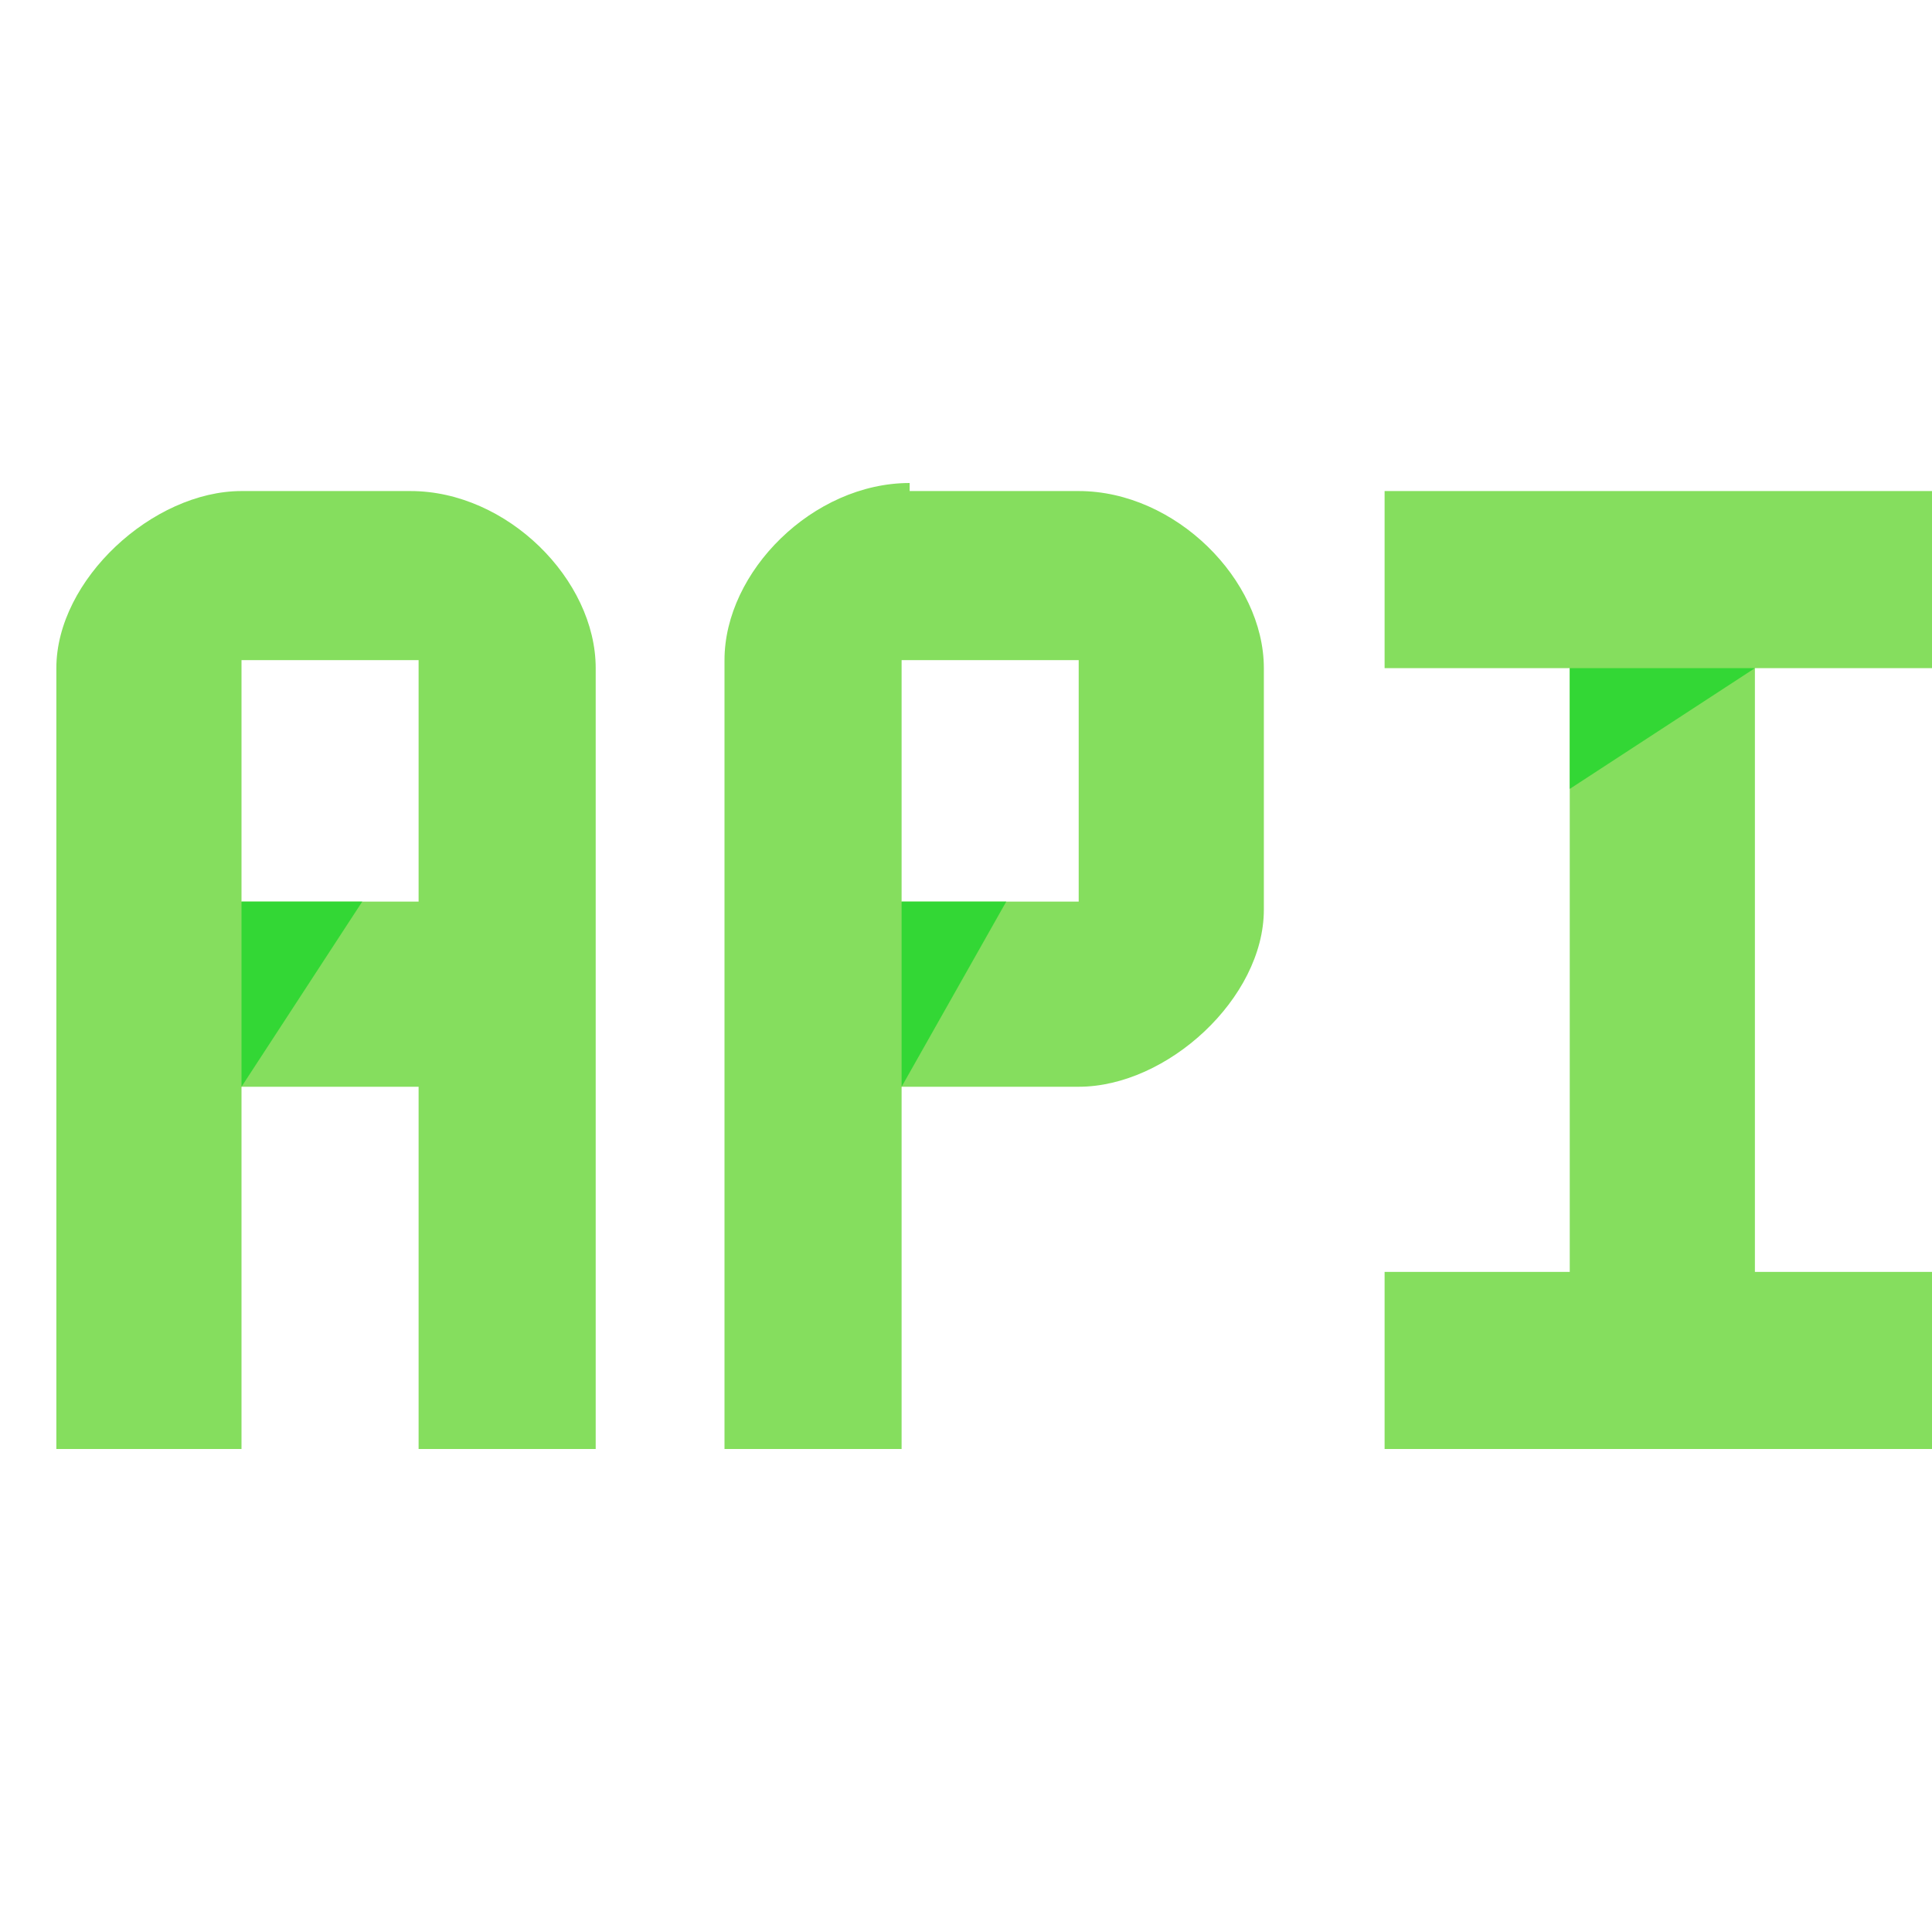
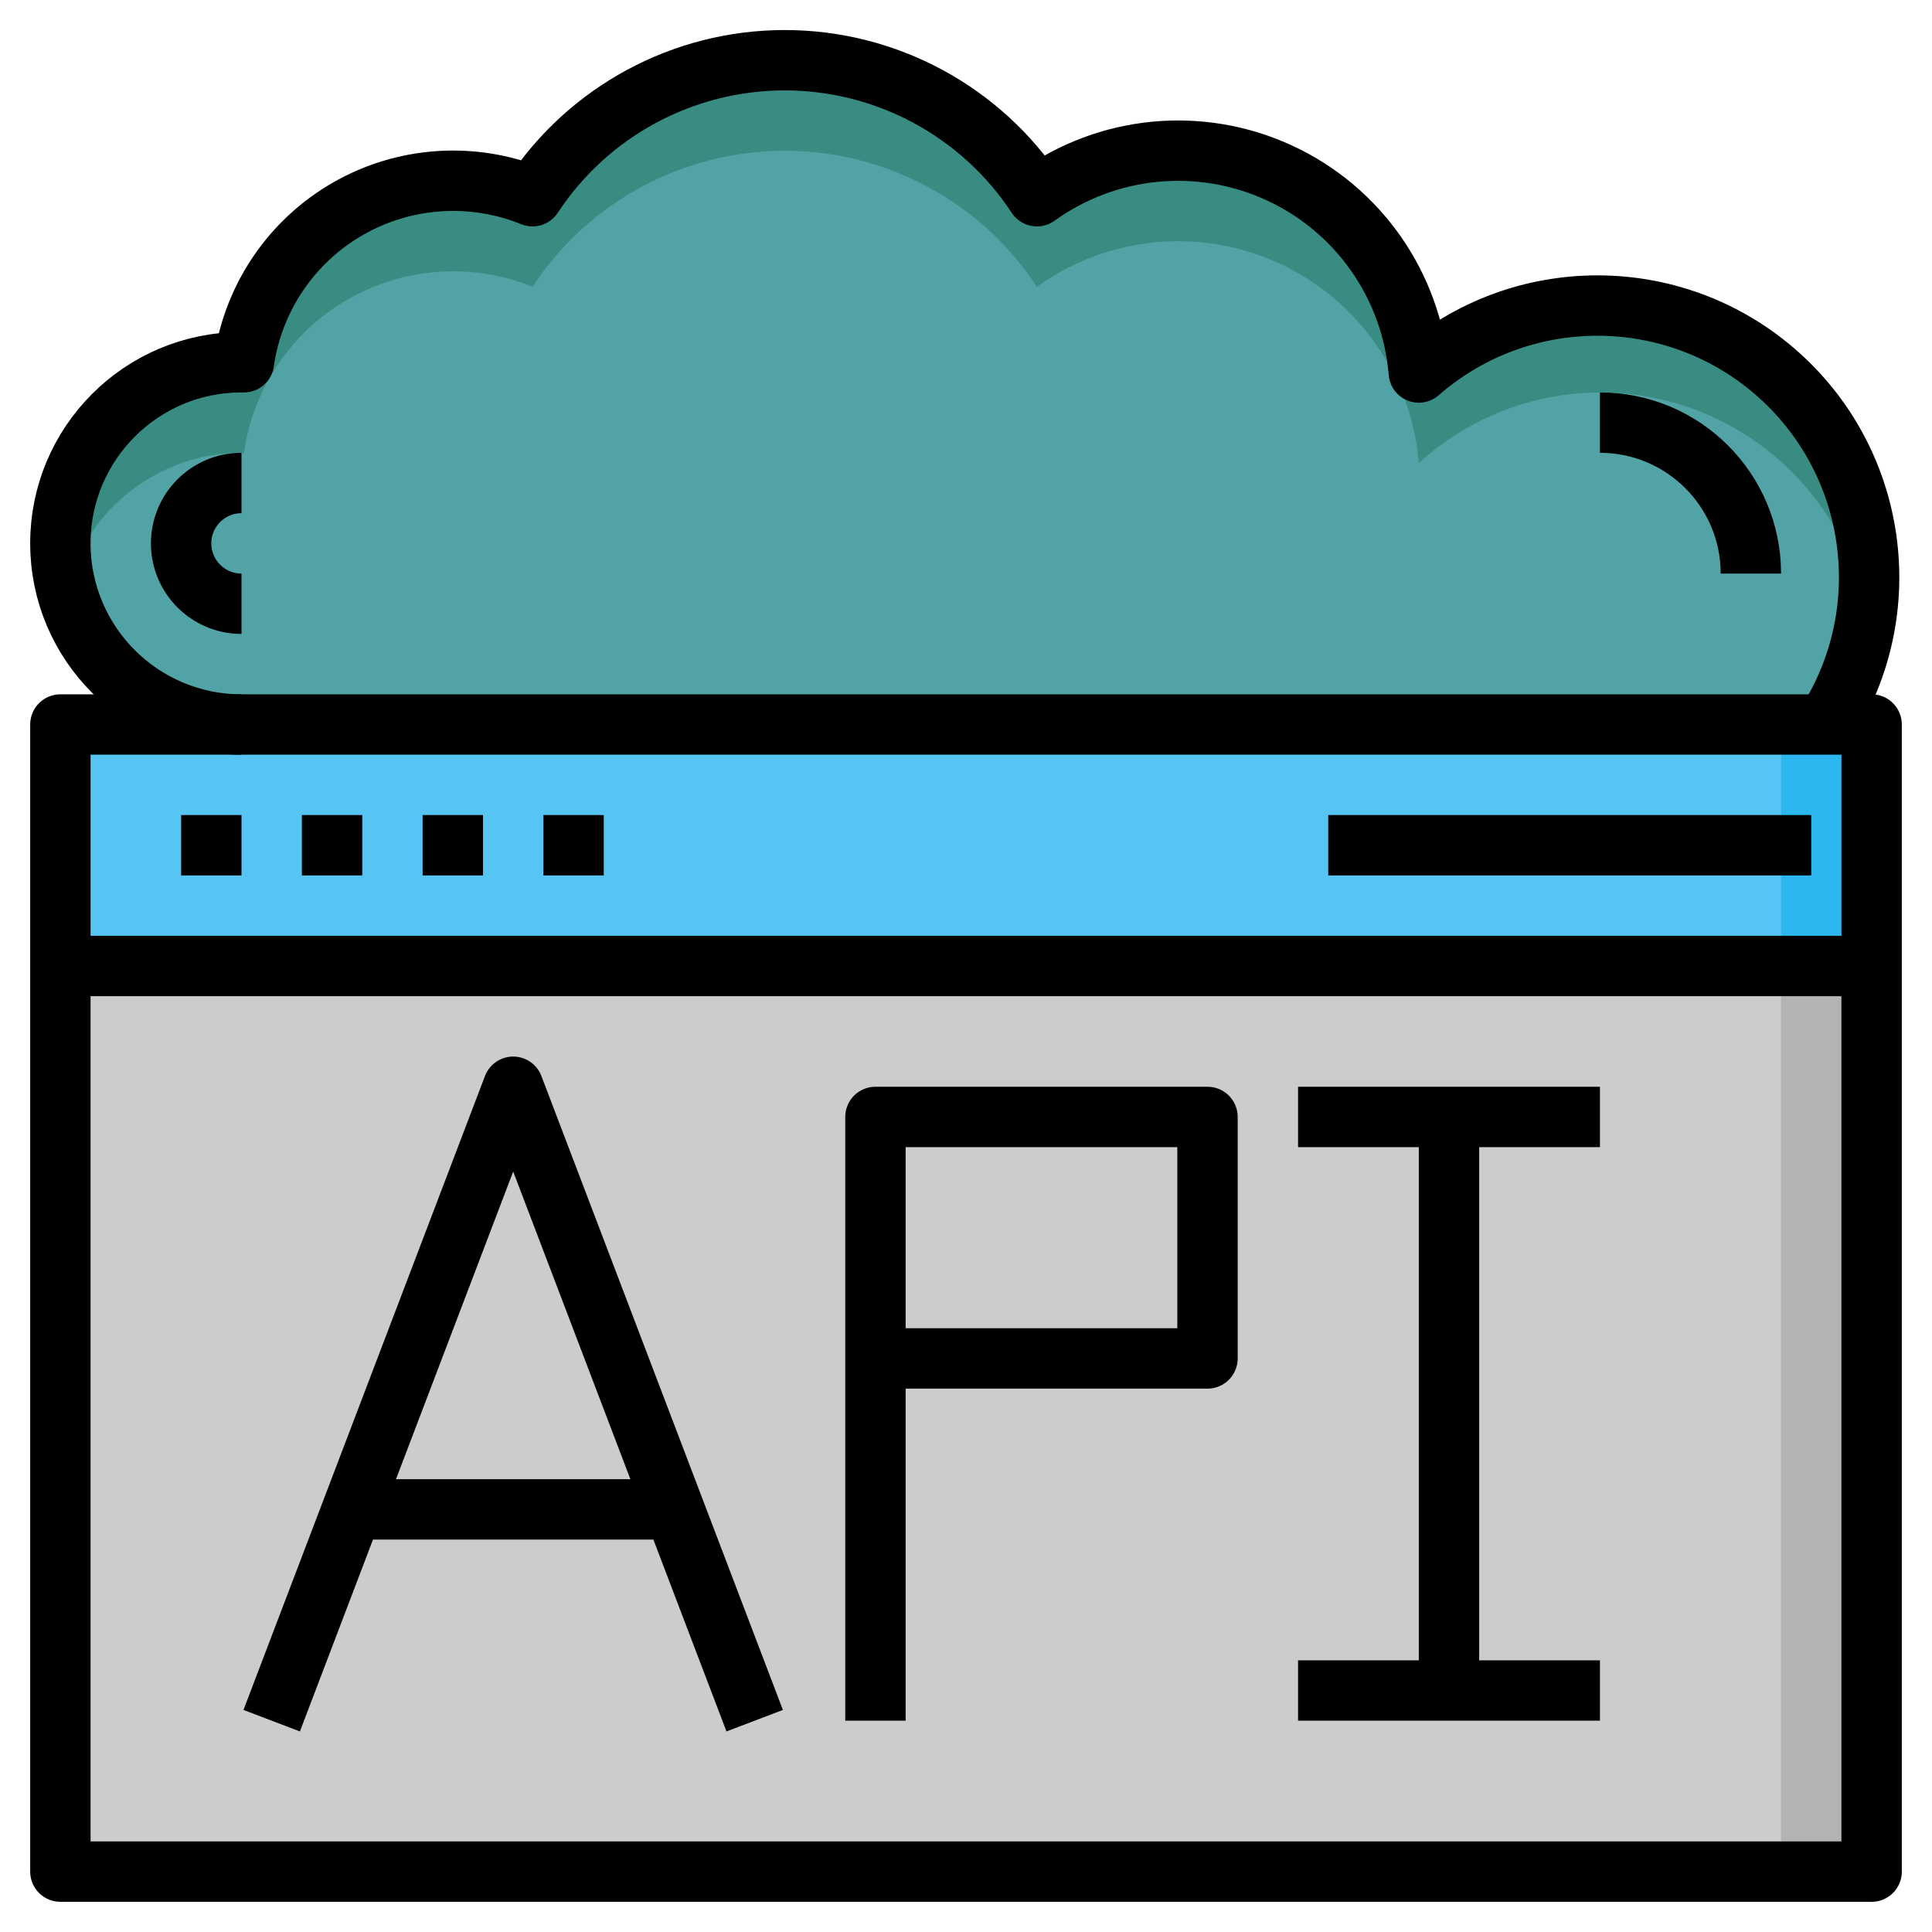
- <svg xmlns="http://www.w3.org/2000/svg" version="1.1" baseProfile="tiny" id="Layer_1" width="800px" height="800px" viewBox="0 0 24 24" overflow="visible" xml:space="preserve" fill="#000000">
-   <g id="SVGRepo_bgCarrier" stroke-width="0" />
-   <g id="SVGRepo_tracerCarrier" stroke-linecap="round" stroke-linejoin="round" />
-   <g id="SVGRepo_iconCarrier">
-     <g>
-       <rect y="0" fill="none" width="24" height="24" />
-       <g transform="translate(1, 8)">
-         <path fill-rule="evenodd" fill="#85de5e" d="M2-1.9c-1.1,0-2.3,1.1-2.3,2.2V10H2V5.5h2.2V10h2.2V0.3c0-1.1-1.1-2.2-2.3-2.2H2 L2-1.9z M2,3.2v-3h2.2v3H2L2,3.2z" />
-         <path fill-rule="evenodd" fill="#85de5e" d="M10.3-2C9.1-2,8-0.9,8,0.2V10l2.2,0V5.5h2.2c1.1,0,2.3-1.1,2.3-2.2l0-3 c0-1.1-1.1-2.2-2.3-2.2H10.3L10.3-2z M10.2,3.2v-3h2.2v3H10.2L10.2,3.2z" />
-         <polygon fill-rule="evenodd" fill="#85de5e" points="18.5,0.3 18.5,7.8 16.2,7.8 16.2,10 23,10 23,7.8 20.8,7.8 20.8,0.3 23,0.3 23,-1.9 16.2,-1.9 16.2,0.3 " />
-         <polygon fill-rule="evenodd" fill="#33d735" points="2,5.5 2,3.2 3.5,3.2 " />
-         <polygon fill-rule="evenodd" fill="#33d735" points="10.2,5.5 10.2,3.2 11.5,3.2 " />
-         <polygon fill-rule="evenodd" fill="#33d735" points="18.5,1.8 18.5,1.8 18.5,0.3 20.8,0.3 " />
-       </g>
-     </g>
+ <svg xmlns="http://www.w3.org/2000/svg" viewBox="0 0 64 64" id="cloud-api">
+   <g>
+     <rect width="60" height="30" x="2" y="32" fill="#b3b3b3" />
+     <rect width="57" height="30" x="2" y="32" fill="#ccc" />
+     <rect width="60" height="8" x="2" y="24" fill="#2cb7f1" />
+     <rect width="57" height="8" x="2" y="24" fill="#56c5f4" />
+     <path fill="#398c81" d="M60.48,24A9,9,0,0,0,47,12.34,8,8,0,0,0,34.35,6.5a10,10,0,0,0-16.71,0A7,7,0,0,0,8.08,12H8A6,6,0,0,0,8,24">
+         </path>
+     <path fill="#52a3a6" d="M53,13a8.93,8.93,0,0,0-6,2.34A8,8,0,0,0,34.35,9.5a10,10,0,0,0-16.71,0A7,7,0,0,0,8.08,15H8a6,6,0,0,0-5.8,4.5A6,6,0,0,0,8,24H60.48a8.88,8.88,0,0,0,1.39-3.5A9,9,0,0,0,53,13Z">
+         </path>
+     <rect width="60" height="38" x="2" y="24" fill="none" stroke="#000" stroke-linejoin="round" stroke-width="2">
+         </rect>
+     <line x1="2" x2="62" y1="32" y2="32" fill="none" stroke="#000" stroke-linejoin="round" stroke-width="2" />
+     <line x1="6" x2="8" y1="28" y2="28" fill="none" stroke="#000" stroke-linejoin="round" stroke-width="2" />
+     <line x1="10" x2="12" y1="28" y2="28" fill="none" stroke="#000" stroke-linejoin="round" stroke-width="2" />
+     <line x1="14" x2="16" y1="28" y2="28" fill="none" stroke="#000" stroke-linejoin="round" stroke-width="2" />
+     <line x1="18" x2="20" y1="28" y2="28" fill="none" stroke="#000" stroke-linejoin="round" stroke-width="2" />
+     <line x1="44" x2="60" y1="28" y2="28" fill="none" stroke="#000" stroke-linejoin="round" stroke-width="2" />
+     <path fill="none" stroke="#000" stroke-linejoin="round" stroke-width="2" d="M60.48 24A9 9 0 0 0 47 12.34 8 8 0 0 0 34.35 6.5a10 10 0 0 0-16.71 0A7 7 0 0 0 8.08 12H8A6 6 0 0 0 8 24M53 14a5 5 0 0 1 5 5M8 20a2 2 0 0 1 0-4">
+         </path>
+     <polyline fill="none" stroke="#000" stroke-linejoin="round" stroke-width="2" points="9 57 17 36 25 57">
+         </polyline>
+     <line x1="12" x2="22" y1="50" y2="50" fill="none" stroke="#000" stroke-linejoin="round" stroke-width="2" />
+     <polyline fill="none" stroke="#000" stroke-linejoin="round" stroke-width="2" points="29 57 29 37 40 37 40 45 29 45" />
+     <line x1="43" x2="53" y1="37" y2="37" fill="none" stroke="#000" stroke-linejoin="round" stroke-width="2" />
+     <line x1="48" x2="48" y1="37" y2="56" fill="none" stroke="#000" stroke-linejoin="round" stroke-width="2" />
+     <line x1="43" x2="53" y1="56" y2="56" fill="none" stroke="#000" stroke-linejoin="round" stroke-width="2" />
  </g>
</svg>
